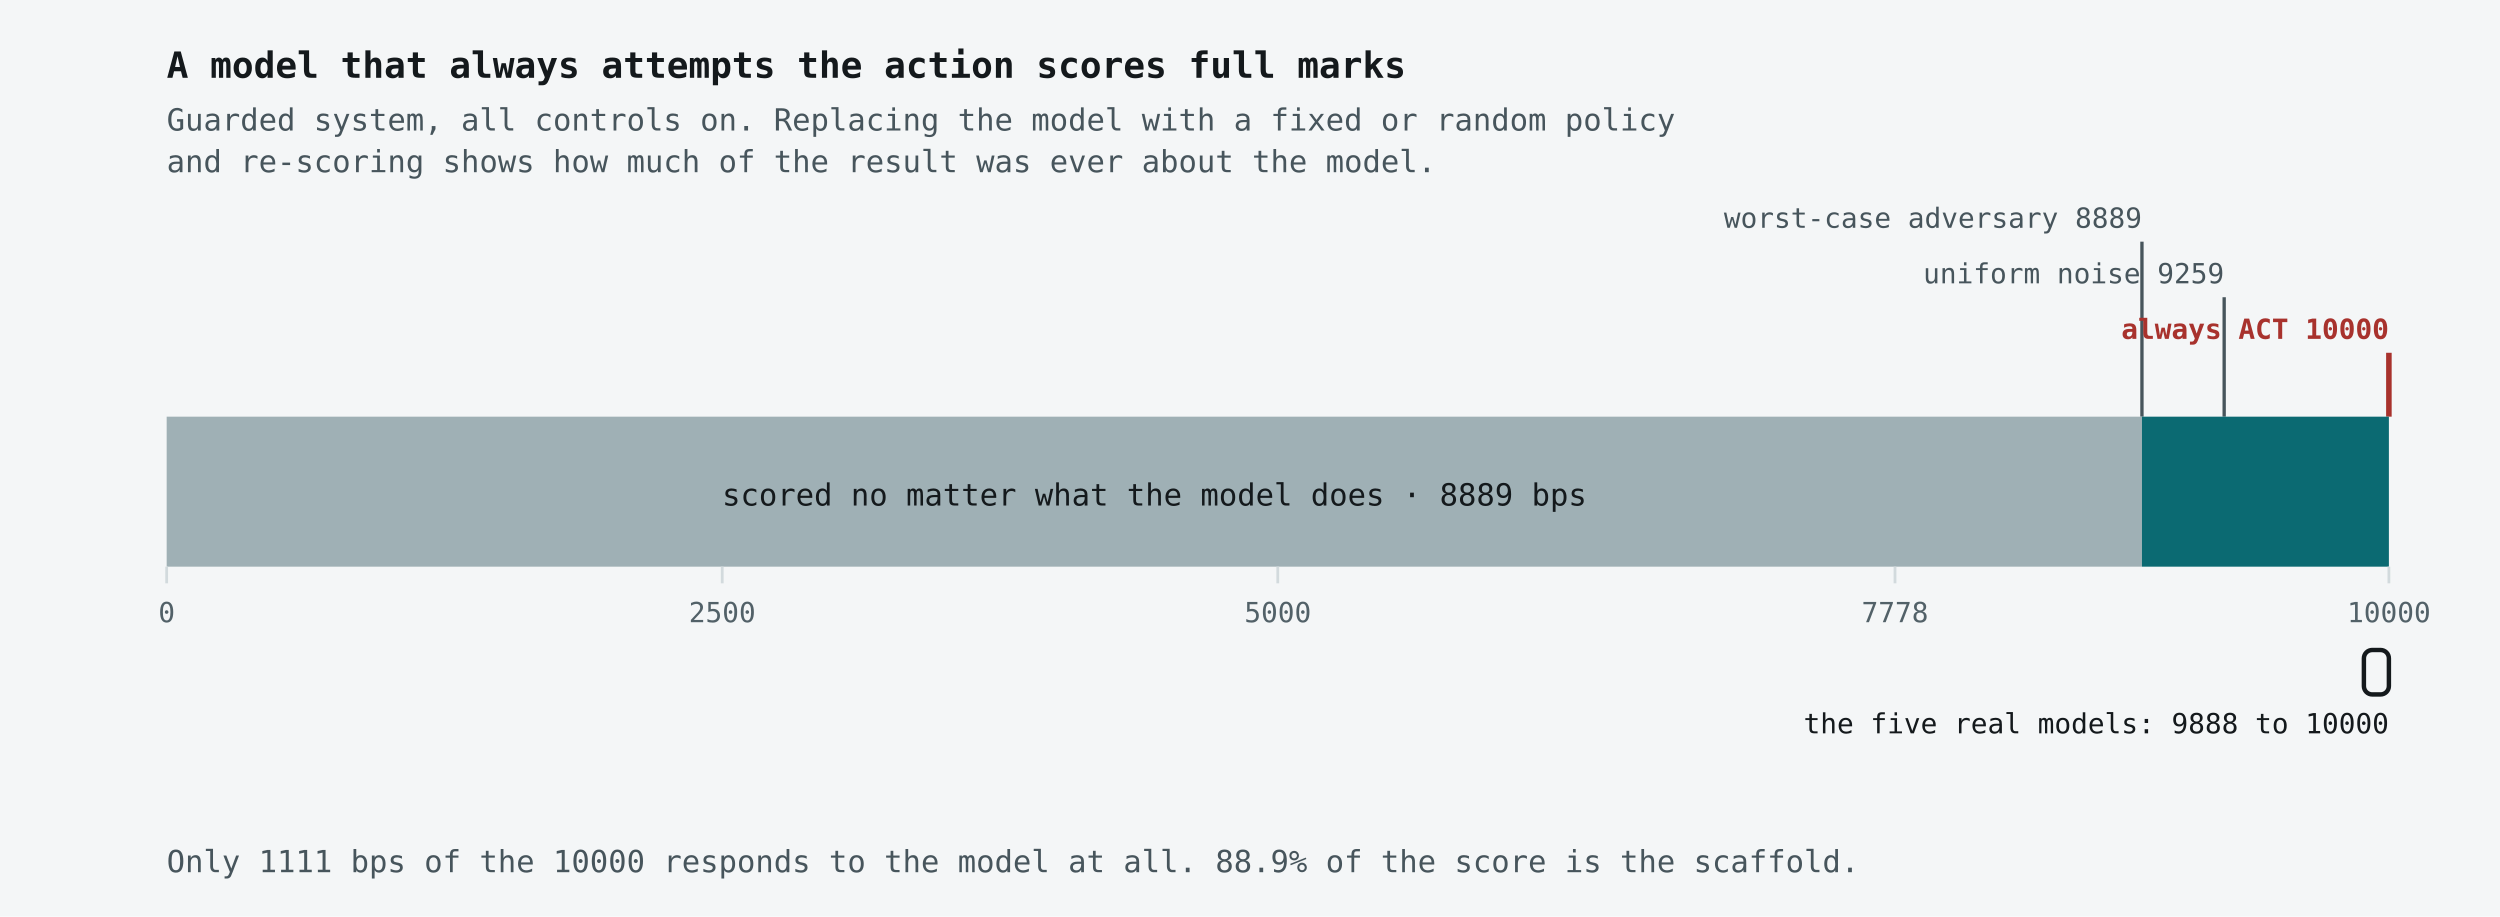
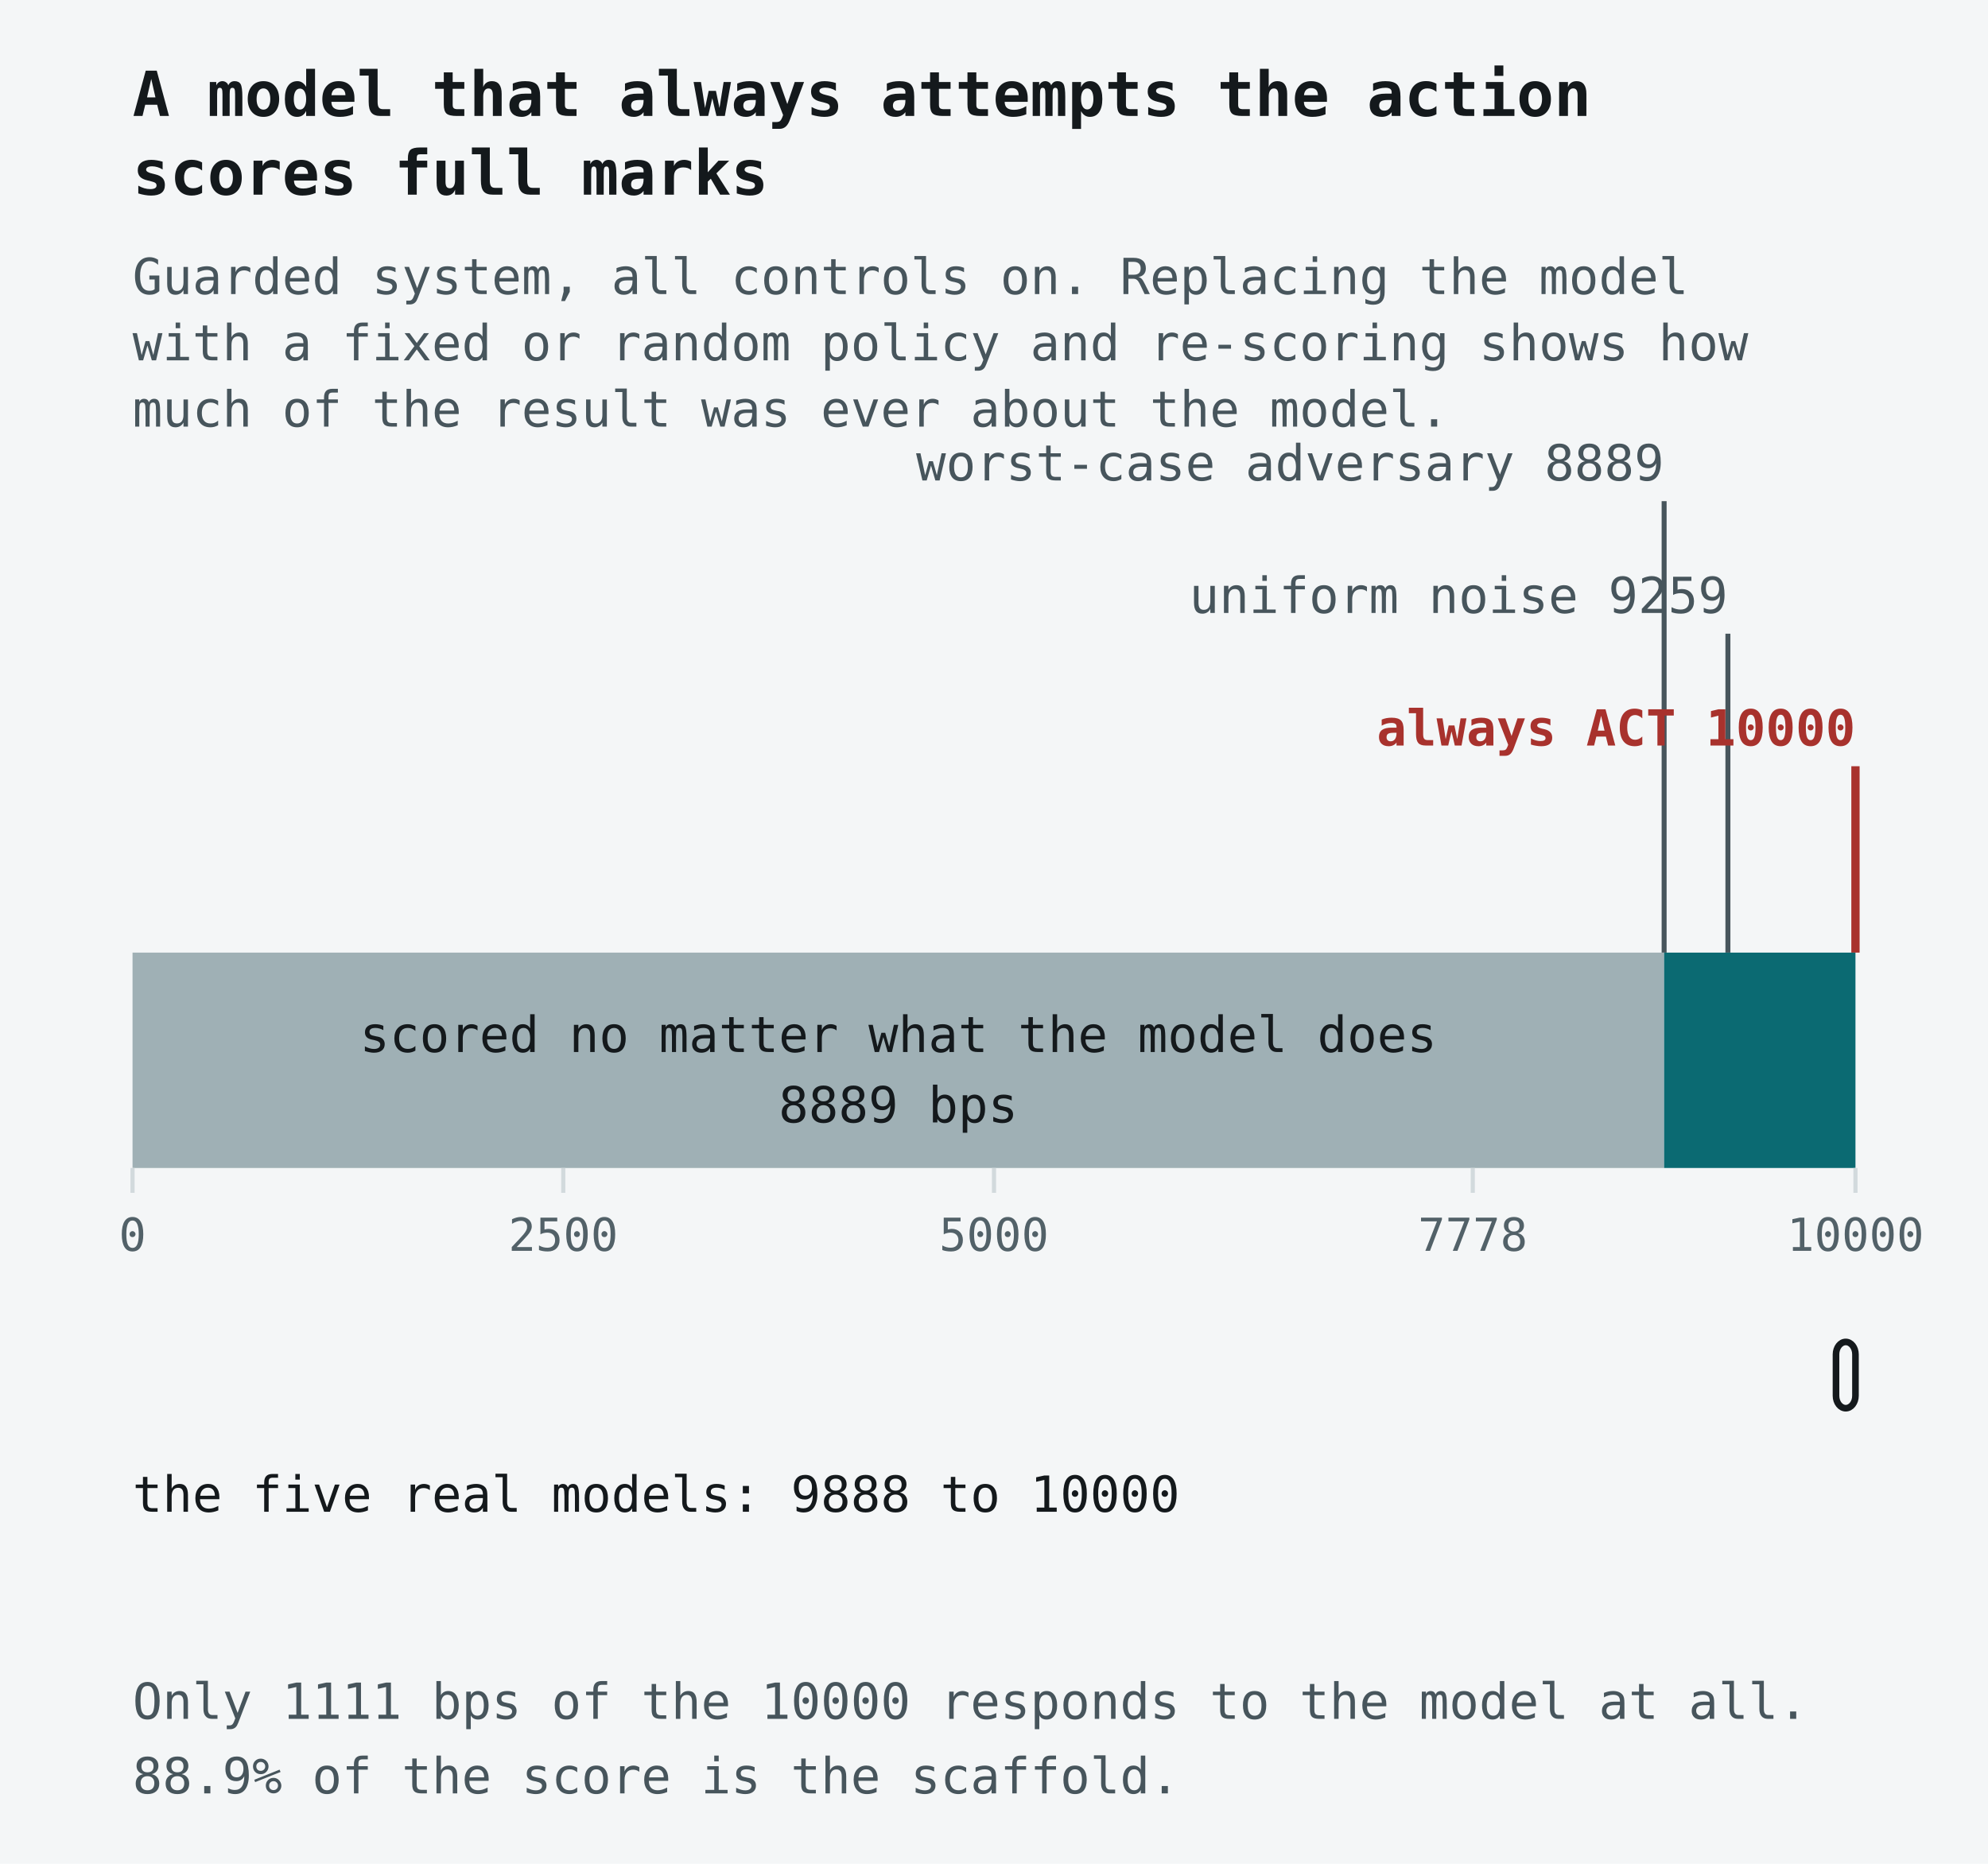
- <svg xmlns="http://www.w3.org/2000/svg" viewBox="0 0 900 330" width="900" height="330" role="img" aria-label="A single bar from 0 to 10000 basis points. Everything below 8889 is      scored no matter what the model does. Only the 1111 above it responds to the model at all, and      a model that always attempts the action scores the full 10000.">
+ <svg xmlns="http://www.w3.org/2000/svg" viewBox="0 0 480 450" width="480" height="450" role="img" aria-label="A single bar from 0 to 10000 basis points. Everything below 8889 is      scored no matter what the model does. Only the 1111 above it responds to the model at all, and      a model that always attempts the action scores the full 10000.">
  <style>
    .bg { fill: #F4F6F7; }
    .scaffold { fill: #9FB0B5; }
    .movable { fill: #0B6A72; }
    .grid { stroke: #D2DADD; stroke-width: 1; }
    .pin { stroke: #47555C; stroke-width: 1.2; }
    .pin.danger { stroke: #A8322D; stroke-width: 2; }
    .obs { fill: none; stroke: #14191C; stroke-width: 1.6; }
    text { font-family: "IBM Plex Mono", ui-monospace, SFMono-Regular, Menlo, monospace; }
-     .axis { font-size: 10px; fill: #526168; text-anchor: middle; }
-     .pinlab { font-size: 10px; fill: #47555C; }
+     .axis { font-size: 11px; fill: #526168; text-anchor: middle; }
+     .pinlab { font-size: 12px; fill: #47555C; }
    .pinlab.danger { fill: #A8322D; font-weight: 600; }
-     .seg { font-size: 11px; fill: #14191C; text-anchor: middle; }
-     .obslab { font-size: 10px; fill: #14191C; text-anchor: middle; }
-     .title { font-size: 13px; fill: #14191C; font-weight: 600; }
-     .sub { font-size: 11px; fill: #47555C; }
+     .seg { font-size: 12px; fill: #14191C; text-anchor: middle; }
+     .obslab { font-size: 12px; fill: #14191C; }
+     .title { font-size: 15px; fill: #14191C; font-weight: 600; }
+     .sub { font-size: 12px; fill: #47555C; }
    @media (prefers-color-scheme: dark) {
      .bg { fill: #0E1316; }
      .scaffold { fill: #46565C; }
      .movable { fill: #4FB8C2; }
      .grid { stroke: #2A3439; }
      .pin { stroke: #A9B7BD; }
      .pin.danger { stroke: #E8756E; }
      .obs { stroke: #E8EDEF; }
      .axis, .pinlab { fill: #A9B7BD; }
      .pinlab.danger { fill: #E8756E; }
      .seg { fill: #E8EDEF; }
      .obslab, .title { fill: #E8EDEF; }
      .sub { fill: #A9B7BD; }
    }
  </style>
-   <rect class="bg" x="0" y="0" width="900" height="330" />
-   <text class="title" x="60" y="28">A model that always attempts the action scores full marks</text>
-   <text class="sub" x="60" y="47">Guarded system, all controls on. Replacing the model with a fixed or random policy</text>
-   <text class="sub" x="60" y="62">and re-scoring shows how much of the result was ever about the model.</text>
-   <line class="pin" x1="771.1" y1="87" x2="771.1" y2="150" />
-   <text class="pinlab " x="771.1" y="82" text-anchor="end">worst-case adversary 8889</text>
-   <line class="pin" x1="800.7" y1="107" x2="800.7" y2="150" />
-   <text class="pinlab " x="800.7" y="102" text-anchor="end">uniform noise 9259</text>
-   <line class="pin danger" x1="860.0" y1="127" x2="860.0" y2="150" />
-   <text class="pinlab danger" x="860.0" y="122" text-anchor="end">always ACT 10000</text>
-   <rect class="scaffold" x="60.0" y="150" width="711.1" height="54" />
-   <rect class="movable" x="771.1" y="150" width="88.9" height="54" />
-   <text class="seg" x="415.6" y="182">
-     scored no matter what the model does · 8889 bps
+   <rect class="bg" x="0" y="0" width="480" height="450" />
+   <text class="title" x="32" y="28">A model that always attempts the action</text>
+   <text class="title" x="32" y="47">scores full marks</text>
+   <text class="sub" x="32" y="71">Guarded system, all controls on. Replacing the model</text>
+   <text class="sub" x="32" y="87">with a fixed or random policy and re-scoring shows how</text>
+   <text class="sub" x="32" y="103">much of the result was ever about the model.</text>
+   <line class="pin" x1="401.8" y1="121" x2="401.8" y2="230" />
+   <text class="pinlab " x="401.8" y="116" text-anchor="end">worst-case adversary 8889</text>
+   <line class="pin" x1="417.2" y1="153" x2="417.2" y2="230" />
+   <text class="pinlab " x="417.2" y="148" text-anchor="end">uniform noise 9259</text>
+   <line class="pin danger" x1="448.0" y1="185" x2="448.0" y2="230" />
+   <text class="pinlab danger" x="448.0" y="180" text-anchor="end">always ACT 10000</text>
+   <rect class="scaffold" x="32.0" y="230" width="369.8" height="52" />
+   <rect class="movable" x="401.8" y="230" width="46.2" height="52" />
+   <text class="seg" x="216.9" y="254">
+     scored no matter what the model does
  </text>
-   <rect class="obs" x="851.0" y="234" width="9.0" height="16" rx="3" />
-   <text class="obslab" x="860.0" y="264" style="text-anchor: end">
+   <text class="seg" x="216.9" y="271">8889 bps</text>
+   <rect class="obs" x="443.3" y="324" width="4.7" height="16" rx="3" />
+   <text class="obslab" x="32" y="365">
    the five real models: 9888 to 10000
  </text>
-   <text class="sub" x="60" y="314">
-     Only 1111 bps of the 10000 responds to the model at all.
-     88.9% of the score is the scaffold.
-   </text>
-   <line class="grid" x1="60.0" y1="204" x2="60.0" y2="210" />
-   <text class="axis" x="60.0" y="224">0</text>
-   <line class="grid" x1="260.0" y1="204" x2="260.0" y2="210" />
-   <text class="axis" x="260.0" y="224">2500</text>
-   <line class="grid" x1="460.0" y1="204" x2="460.0" y2="210" />
-   <text class="axis" x="460.0" y="224">5000</text>
-   <line class="grid" x1="682.2" y1="204" x2="682.2" y2="210" />
-   <text class="axis" x="682.2" y="224">7778</text>
-   <line class="grid" x1="860.0" y1="204" x2="860.0" y2="210" />
-   <text class="axis" x="860.0" y="224">10000</text>
+   <text class="sub" x="32" y="415">Only 1111 bps of the 10000 responds to the model at all.</text>
+   <text class="sub" x="32" y="433">88.9% of the score is the scaffold.</text>
+   <line class="grid" x1="32.0" y1="282" x2="32.0" y2="288" />
+   <text class="axis" x="32.0" y="302">0</text>
+   <line class="grid" x1="136.0" y1="282" x2="136.0" y2="288" />
+   <text class="axis" x="136.0" y="302">2500</text>
+   <line class="grid" x1="240.0" y1="282" x2="240.0" y2="288" />
+   <text class="axis" x="240.0" y="302">5000</text>
+   <line class="grid" x1="355.6" y1="282" x2="355.6" y2="288" />
+   <text class="axis" x="355.6" y="302">7778</text>
+   <line class="grid" x1="448.0" y1="282" x2="448.0" y2="288" />
+   <text class="axis" x="448.0" y="302">10000</text>
</svg>
